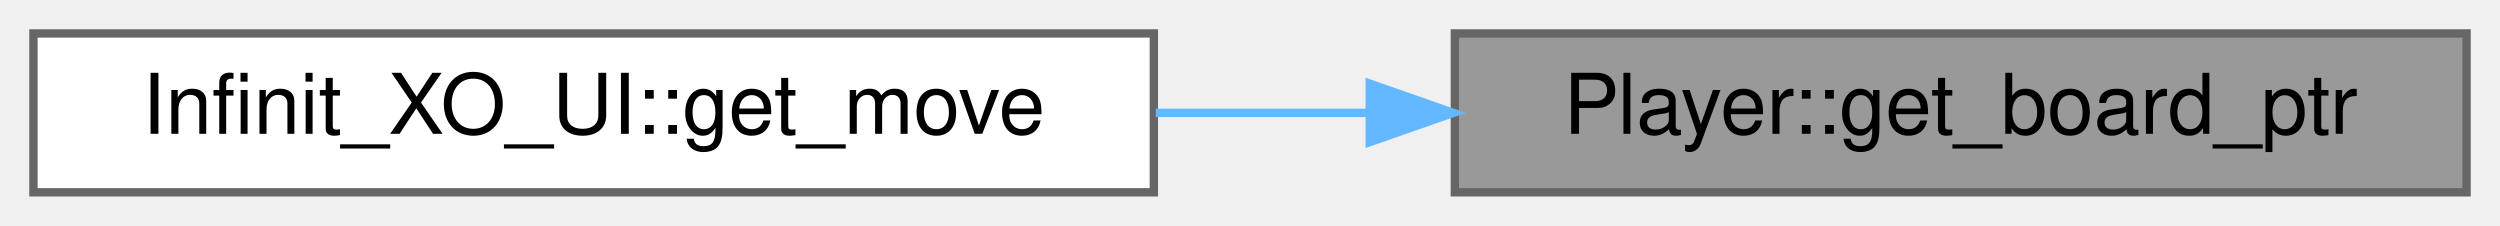
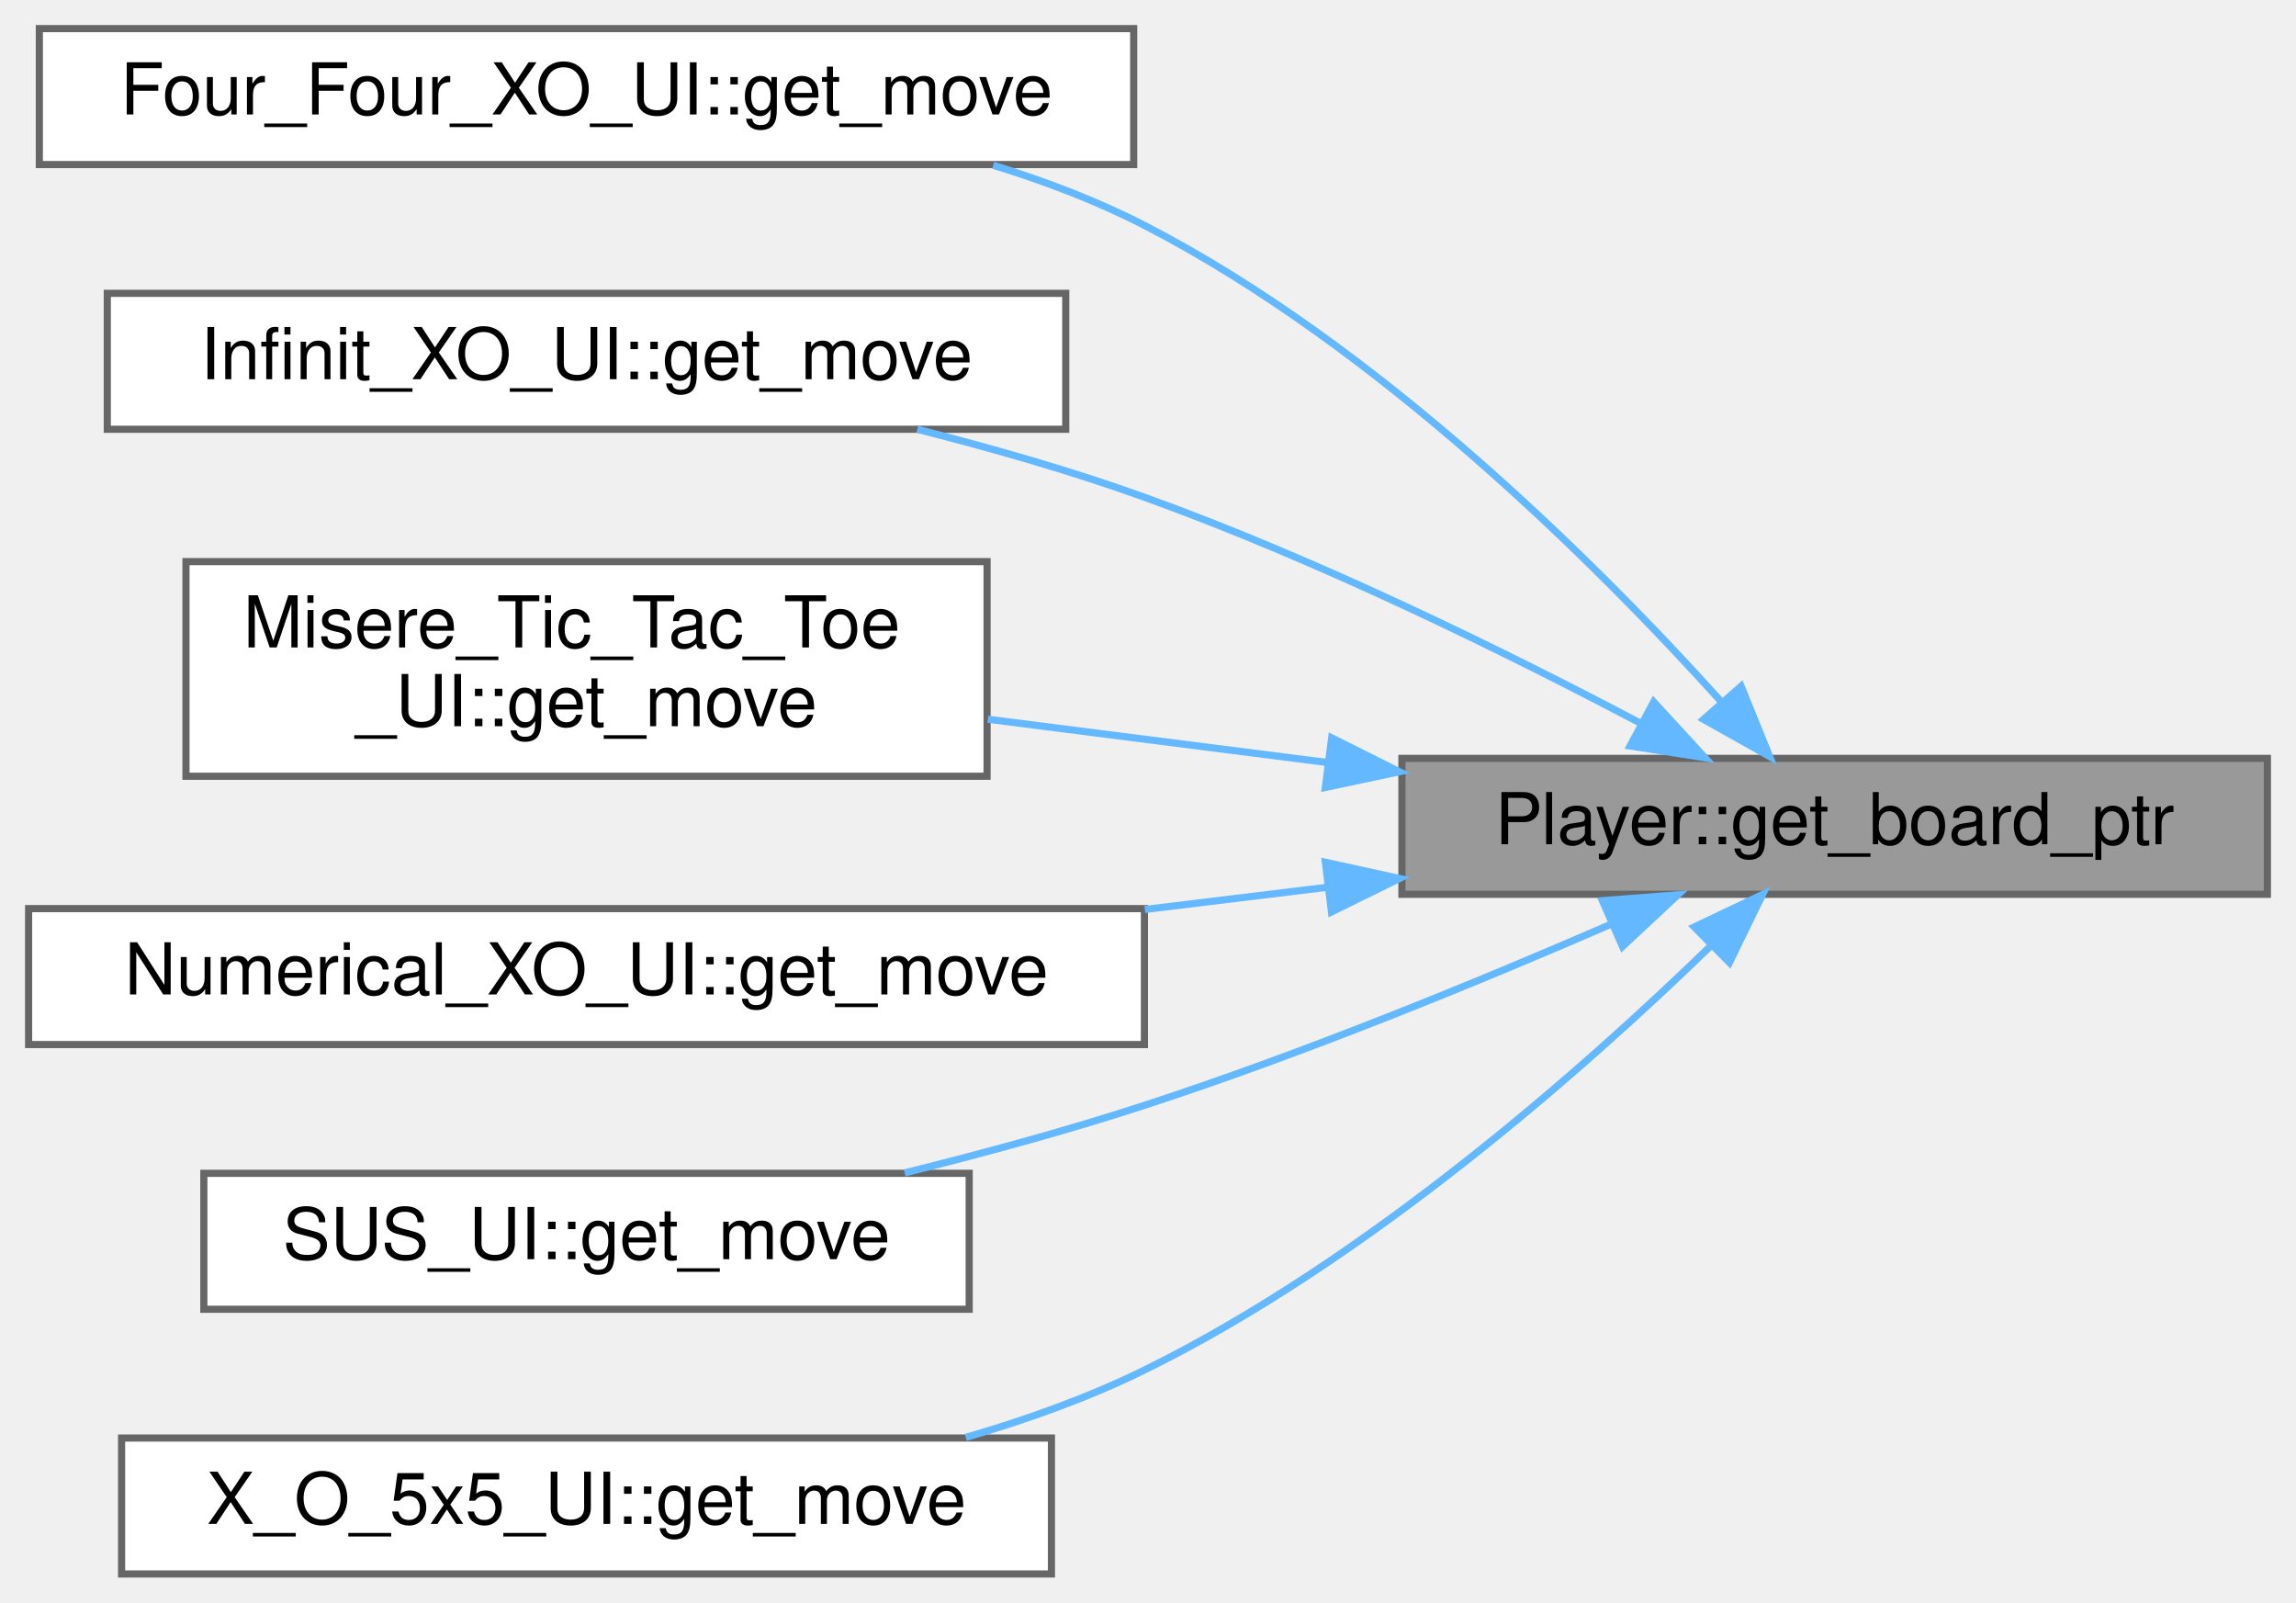
- <svg xmlns="http://www.w3.org/2000/svg" xmlns:xlink="http://www.w3.org/1999/xlink" width="299pt" height="27pt" viewBox="0.00 0.00 299.00 27.00">
-   <g id="graph0" class="graph" transform="scale(1 1) rotate(0) translate(4 23)">
+ <svg xmlns="http://www.w3.org/2000/svg" xmlns:xlink="http://www.w3.org/1999/xlink" width="321pt" height="224pt" viewBox="0.00 0.00 321.00 224.00">
+   <g id="graph0" class="graph" transform="scale(1 1) rotate(0) translate(4 220)">
    <g id="Node000001" class="node">
      <g id="a_Node000001">
        <a xlink:title="Get a pointer to the game board.">
-           <polygon fill="#999999" stroke="#666666" points="291,-19 170,-19 170,0 291,0 291,-19" />
-           <text text-anchor="middle" x="230.5" y="-7" font-family="Helvetica,sans-Serif" font-size="10.00">Player::get_board_ptr</text>
+           <polygon fill="#999999" stroke="#666666" points="313,-114 192,-114 192,-95 313,-95 313,-114" />
+           <text text-anchor="middle" x="252.5" y="-102" font-family="Helvetica,sans-Serif" font-size="10.00">Player::get_board_ptr</text>
        </a>
      </g>
    </g>
    <g id="Node000002" class="node">
      <g id="a_Node000002">
-         <a xlink:href="classInfinit__XO__UI.html#a01e2ad782bacda8c2f7cff214617b54c" target="_top" xlink:title="Retrieves the next move from a player.">
-           <polygon fill="white" stroke="#666666" points="134,-19 0,-19 0,0 134,0 134,-19" />
-           <text text-anchor="middle" x="67" y="-7" font-family="Helvetica,sans-Serif" font-size="10.00">Infinit_XO_UI::get_move</text>
+         <a xlink:href="classFour__Four__XO__UI.html#a462e22aa01d930bda7449c759f36c86f" target="_top" xlink:title="Retrieves the next move from a player.">
+           <polygon fill="white" stroke="#666666" points="154.5,-216 1.5,-216 1.5,-197 154.5,-197 154.5,-216" />
+           <text text-anchor="middle" x="78" y="-204" font-family="Helvetica,sans-Serif" font-size="10.00">Four_Four_XO_UI::get_move</text>
        </a>
      </g>
    </g>
    <g id="edge1_Node000001_Node000002" class="edge">
      <g id="a_edge1_Node000001_Node000002">
        <a xlink:title=" ">
-           <path fill="none" stroke="#63b8ff" d="M159.64,-9.5C151.21,-9.5 142.61,-9.5 134.23,-9.5" />
-           <polygon fill="#63b8ff" stroke="#63b8ff" points="159.82,-13 169.82,-9.5 159.82,-6 159.82,-13" />
+           <path fill="none" stroke="#63b8ff" d="M236.59,-121.99C219.21,-141.24 188.66,-171.68 156,-188.5 149.41,-191.89 142.17,-194.66 134.86,-196.9" />
+           <polygon fill="#63b8ff" stroke="#63b8ff" points="239.42,-124.08 243.41,-114.26 234.17,-119.45 239.42,-124.08" />
+         </a>
+       </g>
+     </g>
+     <g id="Node000003" class="node">
+       <g id="a_Node000003">
+         <a xlink:href="classInfinit__XO__UI.html#a01e2ad782bacda8c2f7cff214617b54c" target="_top" xlink:title="Retrieves the next move from a player.">
+           <polygon fill="white" stroke="#666666" points="145,-179 11,-179 11,-160 145,-160 145,-179" />
+           <text text-anchor="middle" x="78" y="-167" font-family="Helvetica,sans-Serif" font-size="10.00">Infinit_XO_UI::get_move</text>
+         </a>
+       </g>
+     </g>
+     <g id="edge2_Node000001_Node000003" class="edge">
+       <g id="a_edge2_Node000001_Node000003">
+         <a xlink:title=" ">
+           <path fill="none" stroke="#63b8ff" d="M225.5,-118.84C206.64,-128.78 180.29,-141.76 156,-150.5 145.89,-154.14 134.8,-157.32 124.25,-159.99" />
+           <polygon fill="#63b8ff" stroke="#63b8ff" points="227.2,-121.9 234.37,-114.09 223.9,-115.73 227.2,-121.9" />
+         </a>
+       </g>
+     </g>
+     <g id="Node000004" class="node">
+       <g id="a_Node000004">
+         <a xlink:href="classMisere__Tic__Tac__Toe__UI.html#a13c2f356fe79f87ed9bce9ca4efadb68" target="_top" xlink:title="Retrieves the next move from a player.">
+           <polygon fill="white" stroke="#666666" points="134,-141.5 22,-141.5 22,-111.5 134,-111.5 134,-141.5" />
+           <text text-anchor="start" x="30" y="-129.5" font-family="Helvetica,sans-Serif" font-size="10.00">Misere_Tic_Tac_Toe</text>
+           <text text-anchor="middle" x="78" y="-118.5" font-family="Helvetica,sans-Serif" font-size="10.00">_UI::get_move</text>
+         </a>
+       </g>
+     </g>
+     <g id="edge3_Node000001_Node000004" class="edge">
+       <g id="a_edge3_Node000001_Node000004">
+         <a xlink:title=" ">
+           <path fill="none" stroke="#63b8ff" d="M181.43,-113.44C165.67,-115.45 149.16,-117.55 134.11,-119.47" />
+           <polygon fill="#63b8ff" stroke="#63b8ff" points="182.18,-116.87 191.65,-112.13 181.29,-109.93 182.18,-116.87" />
+         </a>
+       </g>
+     </g>
+     <g id="Node000005" class="node">
+       <g id="a_Node000005">
+         <a xlink:href="classNumerical__XO__UI.html#af6296ae59c604456f531f4e996e99467" target="_top" xlink:title="Ask the user (or AI) to make a move.">
+           <polygon fill="white" stroke="#666666" points="156,-93 0,-93 0,-74 156,-74 156,-93" />
+           <text text-anchor="middle" x="78" y="-81" font-family="Helvetica,sans-Serif" font-size="10.00">Numerical_XO_UI::get_move</text>
+         </a>
+       </g>
+     </g>
+     <g id="edge4_Node000001_Node000005" class="edge">
+       <g id="a_edge4_Node000001_Node000005">
+         <a xlink:title=" ">
+           <path fill="none" stroke="#63b8ff" d="M181.54,-95.98C173.15,-94.96 164.55,-93.91 156.06,-92.88" />
+           <polygon fill="#63b8ff" stroke="#63b8ff" points="181.3,-99.48 191.65,-97.21 182.15,-92.53 181.3,-99.48" />
+         </a>
+       </g>
+     </g>
+     <g id="Node000006" class="node">
+       <g id="a_Node000006">
+         <a xlink:href="classSUS__UI.html#a621a4bfadf8d79f2b2b66f2241c310c3" target="_top" xlink:title="Retrieves the next move from a player.">
+           <polygon fill="white" stroke="#666666" points="131.5,-56 24.5,-56 24.5,-37 131.5,-37 131.5,-56" />
+           <text text-anchor="middle" x="78" y="-44" font-family="Helvetica,sans-Serif" font-size="10.00">SUS_UI::get_move</text>
+         </a>
+       </g>
+     </g>
+     <g id="edge5_Node000001_Node000006" class="edge">
+       <g id="a_edge5_Node000001_Node000006">
+         <a xlink:title=" ">
+           <path fill="none" stroke="#63b8ff" d="M221.19,-90.8C202.62,-82.74 178.23,-72.74 156,-65.5 145.26,-62 133.51,-58.8 122.48,-56.06" />
+           <polygon fill="#63b8ff" stroke="#63b8ff" points="220.03,-94.11 230.59,-94.93 222.84,-87.7 220.03,-94.11" />
+         </a>
+       </g>
+     </g>
+     <g id="Node000007" class="node">
+       <g id="a_Node000007">
+         <a xlink:href="classX__O__5x5__UI.html#a60163186f3074fea418f530e78f5f9f1" target="_top" xlink:title="Ask the user (or AI) to make a move.">
+           <polygon fill="white" stroke="#666666" points="143,-19 13,-19 13,0 143,0 143,-19" />
+           <text text-anchor="middle" x="78" y="-7" font-family="Helvetica,sans-Serif" font-size="10.00">X_O_5x5_UI::get_move</text>
+         </a>
+       </g>
+     </g>
+     <g id="edge6_Node000001_Node000007" class="edge">
+       <g id="a_edge6_Node000001_Node000007">
+         <a xlink:title=" ">
+           <path fill="none" stroke="#63b8ff" d="M235.13,-87.74C217.25,-70.4 187,-43.74 156,-28.5 148.22,-24.67 139.6,-21.58 131.03,-19.09" />
+           <polygon fill="#63b8ff" stroke="#63b8ff" points="232.87,-90.43 242.43,-94.98 237.79,-85.46 232.87,-90.43" />
        </a>
      </g>
    </g>
  </g>
</svg>
